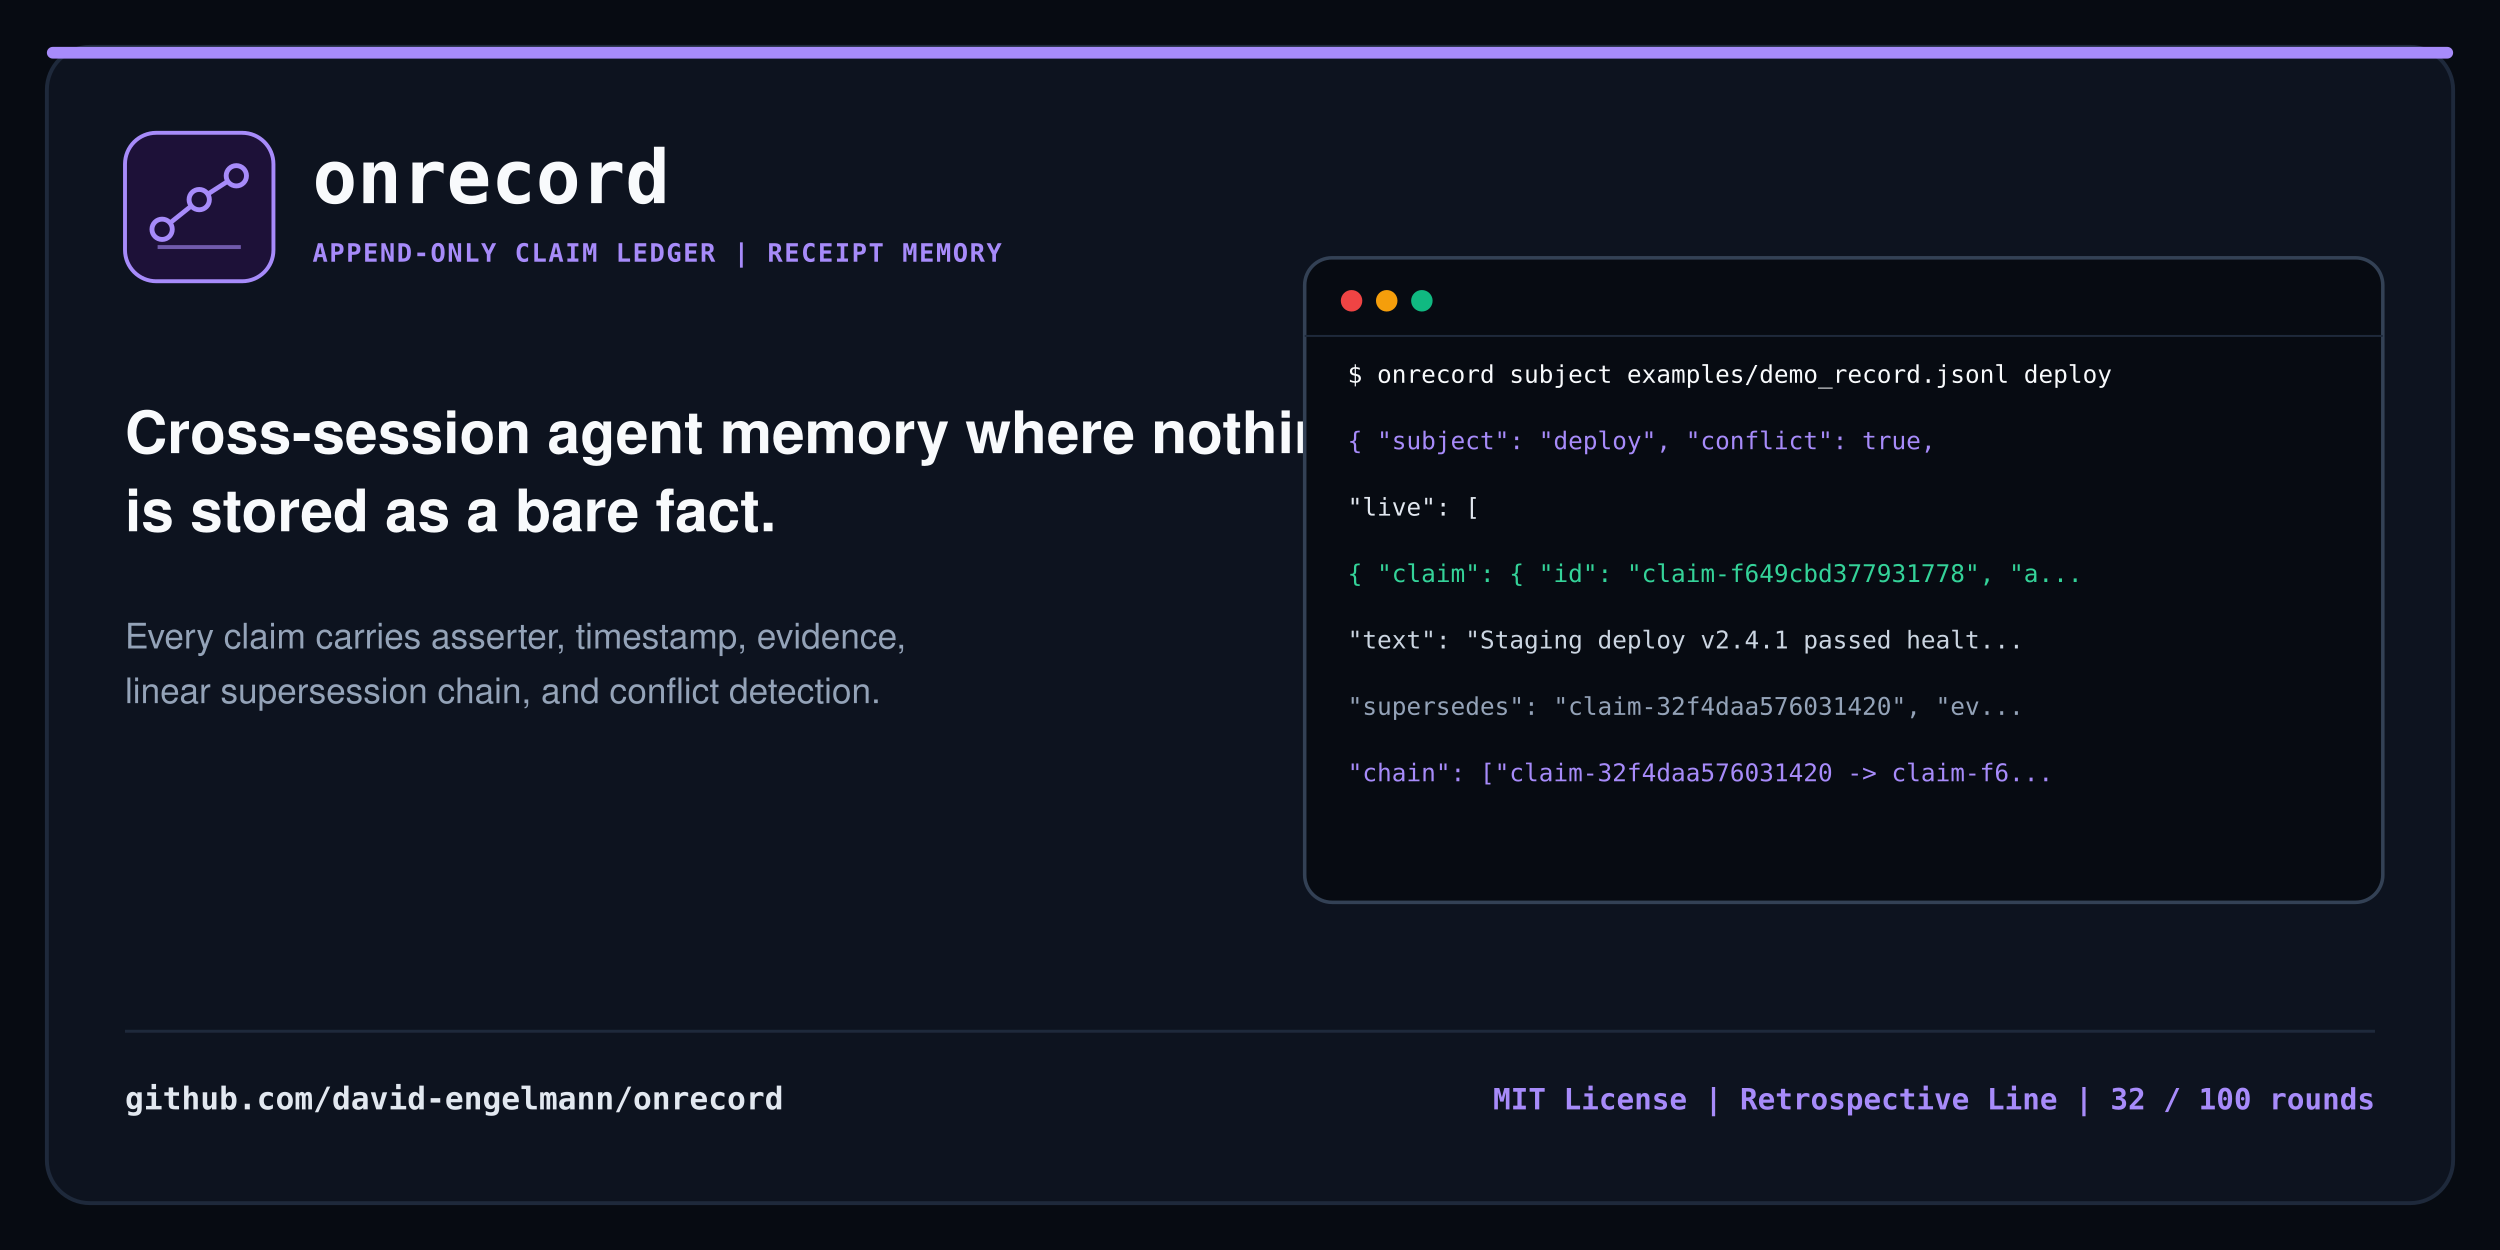
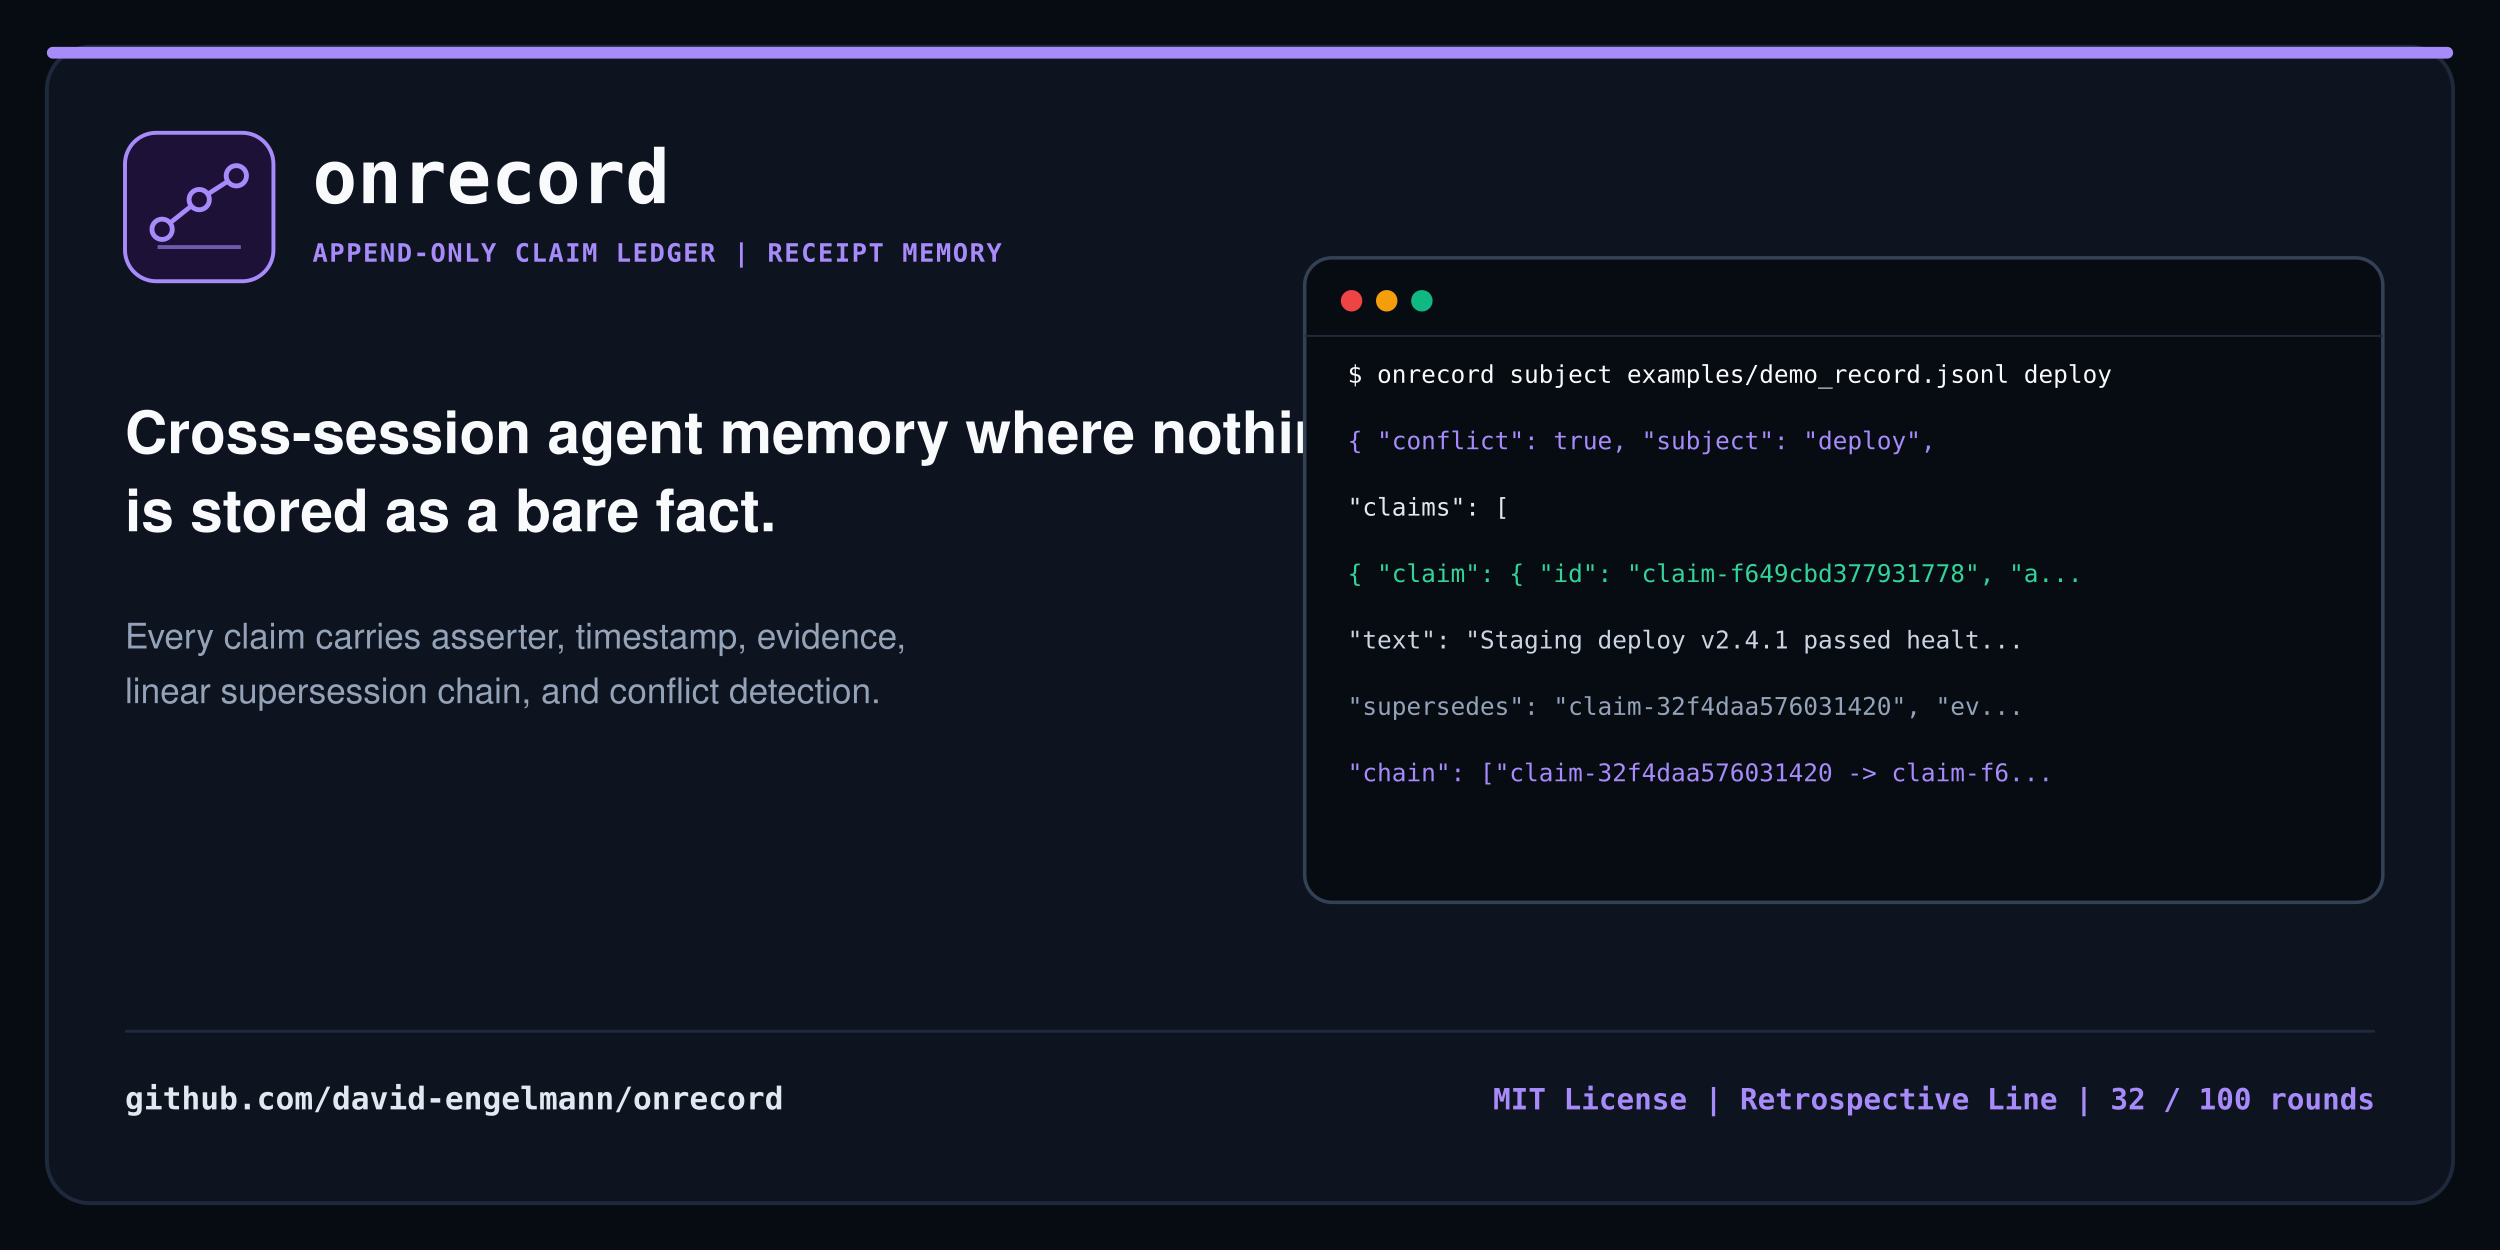
<svg xmlns="http://www.w3.org/2000/svg" viewBox="0 0 1280 640" width="1280" height="640" role="img" aria-label="onrecord social preview card">
  <rect width="1280" height="640" fill="#070B12" />
  <rect x="24" y="24" width="1232" height="592" rx="22" fill="#0D131F" stroke="#1E293B" stroke-width="2" />
  <rect x="24" y="24" width="1232" height="6" rx="3" fill="#A78BFA" />
  <rect x="64" y="68" width="76" height="76" rx="16" fill="#1D1138" stroke="#A78BFA" stroke-width="2" />
  <line x1="83.0" y1="117.4" x2="102.0" y2="102.2" stroke="#A78BFA" stroke-width="2.4" />
  <line x1="102.0" y1="102.2" x2="121.0" y2="90.0" stroke="#A78BFA" stroke-width="2.4" />
  <circle cx="83.0" cy="117.4" r="5.2" fill="#1D1138" stroke="#A78BFA" stroke-width="2.5" />
  <circle cx="102.0" cy="102.2" r="5.2" fill="#1D1138" stroke="#A78BFA" stroke-width="2.5" />
  <circle cx="121.0" cy="90.0" r="5.2" fill="#1D1138" stroke="#A78BFA" stroke-width="2.5" />
  <line x1="80.7" y1="126.5" x2="123.3" y2="126.5" stroke="#A78BFA" stroke-width="2" opacity="0.6" />
  <text x="160" y="104" font-family="ui-monospace, SFMono-Regular, Menlo, monospace" font-size="38" font-weight="700" fill="#F8FAFC">onrecord</text>
  <text x="160" y="134" font-family="ui-monospace, SFMono-Regular, Menlo, monospace" font-size="13" font-weight="600" fill="#A78BFA" letter-spacing="0.8">APPEND-ONLY CLAIM LEDGER  |  RECEIPT MEMORY</text>
  <text x="64" y="232" font-family="-apple-system, BlinkMacSystemFont, 'Segoe UI', Helvetica, sans-serif" font-size="30" font-weight="700" fill="#F8FAFC">Cross-session agent memory where nothing</text>
  <text x="64" y="272" font-family="-apple-system, BlinkMacSystemFont, 'Segoe UI', Helvetica, sans-serif" font-size="30" font-weight="700" fill="#F8FAFC">is stored as a bare fact.</text>
  <text x="64" y="332" font-family="-apple-system, BlinkMacSystemFont, 'Segoe UI', Helvetica, sans-serif" font-size="18" fill="#94A3B8">Every claim carries asserter, timestamp, evidence,</text>
  <text x="64" y="360" font-family="-apple-system, BlinkMacSystemFont, 'Segoe UI', Helvetica, sans-serif" font-size="18" fill="#94A3B8">linear supersession chain, and conflict detection.</text>
  <rect x="668" y="132" width="552" height="330" rx="14" fill="#070B12" stroke="#334155" stroke-width="1.8" />
  <circle cx="692" cy="154" r="5.5" fill="#EF4444" />
  <circle cx="710" cy="154" r="5.5" fill="#F59E0B" />
  <circle cx="728" cy="154" r="5.5" fill="#10B981" />
  <line x1="668" y1="172" x2="1220" y2="172" stroke="#1E293B" stroke-width="1" />
  <text x="690" y="196" font-family="ui-monospace, SFMono-Regular, Menlo, monospace" font-size="12.5" fill="#F8FAFC">$ onrecord subject examples/demo_record.jsonl deploy</text>
-   <text x="690" y="230" font-family="ui-monospace, SFMono-Regular, Menlo, monospace" font-size="12.5" fill="#A78BFA">{ "subject": "deploy", "conflict": true,</text>
-   <text x="690" y="264" font-family="ui-monospace, SFMono-Regular, Menlo, monospace" font-size="12.5" fill="#E2E8F0">  "live": [</text>
+   <text x="690" y="230" font-family="ui-monospace, SFMono-Regular, Menlo, monospace" font-size="12.5" fill="#A78BFA">{ "conflict": true, "subject": "deploy",</text>
+   <text x="690" y="264" font-family="ui-monospace, SFMono-Regular, Menlo, monospace" font-size="12.5" fill="#E2E8F0">  "claims": [</text>
  <text x="690" y="298" font-family="ui-monospace, SFMono-Regular, Menlo, monospace" font-size="12.5" fill="#34D399">    { "claim": { "id": "claim-f649cbd377931778", "a...</text>
  <text x="690" y="332" font-family="ui-monospace, SFMono-Regular, Menlo, monospace" font-size="12.5" fill="#CBD5E1">        "text": "Staging deploy v2.4.1 passed healt...</text>
  <text x="690" y="366" font-family="ui-monospace, SFMono-Regular, Menlo, monospace" font-size="12.5" fill="#94A3B8">        "supersedes": "claim-32f4daa576031420", "ev...</text>
  <text x="690" y="400" font-family="ui-monospace, SFMono-Regular, Menlo, monospace" font-size="12.5" fill="#A78BFA">      "chain": ["claim-32f4daa576031420 -&gt; claim-f6...</text>
  <line x1="64" y1="528" x2="1216" y2="528" stroke="#1E293B" stroke-width="1.5" />
  <text x="64" y="568" font-family="ui-monospace, SFMono-Regular, Menlo, monospace" font-size="16" font-weight="600" fill="#E2E8F0">github.com/david-engelmann/onrecord</text>
  <text x="1216" y="568" text-anchor="end" font-family="ui-monospace, SFMono-Regular, Menlo, monospace" font-size="15" font-weight="600" fill="#A78BFA">MIT License  |  Retrospective Line  |  32 / 100 rounds</text>
</svg>
